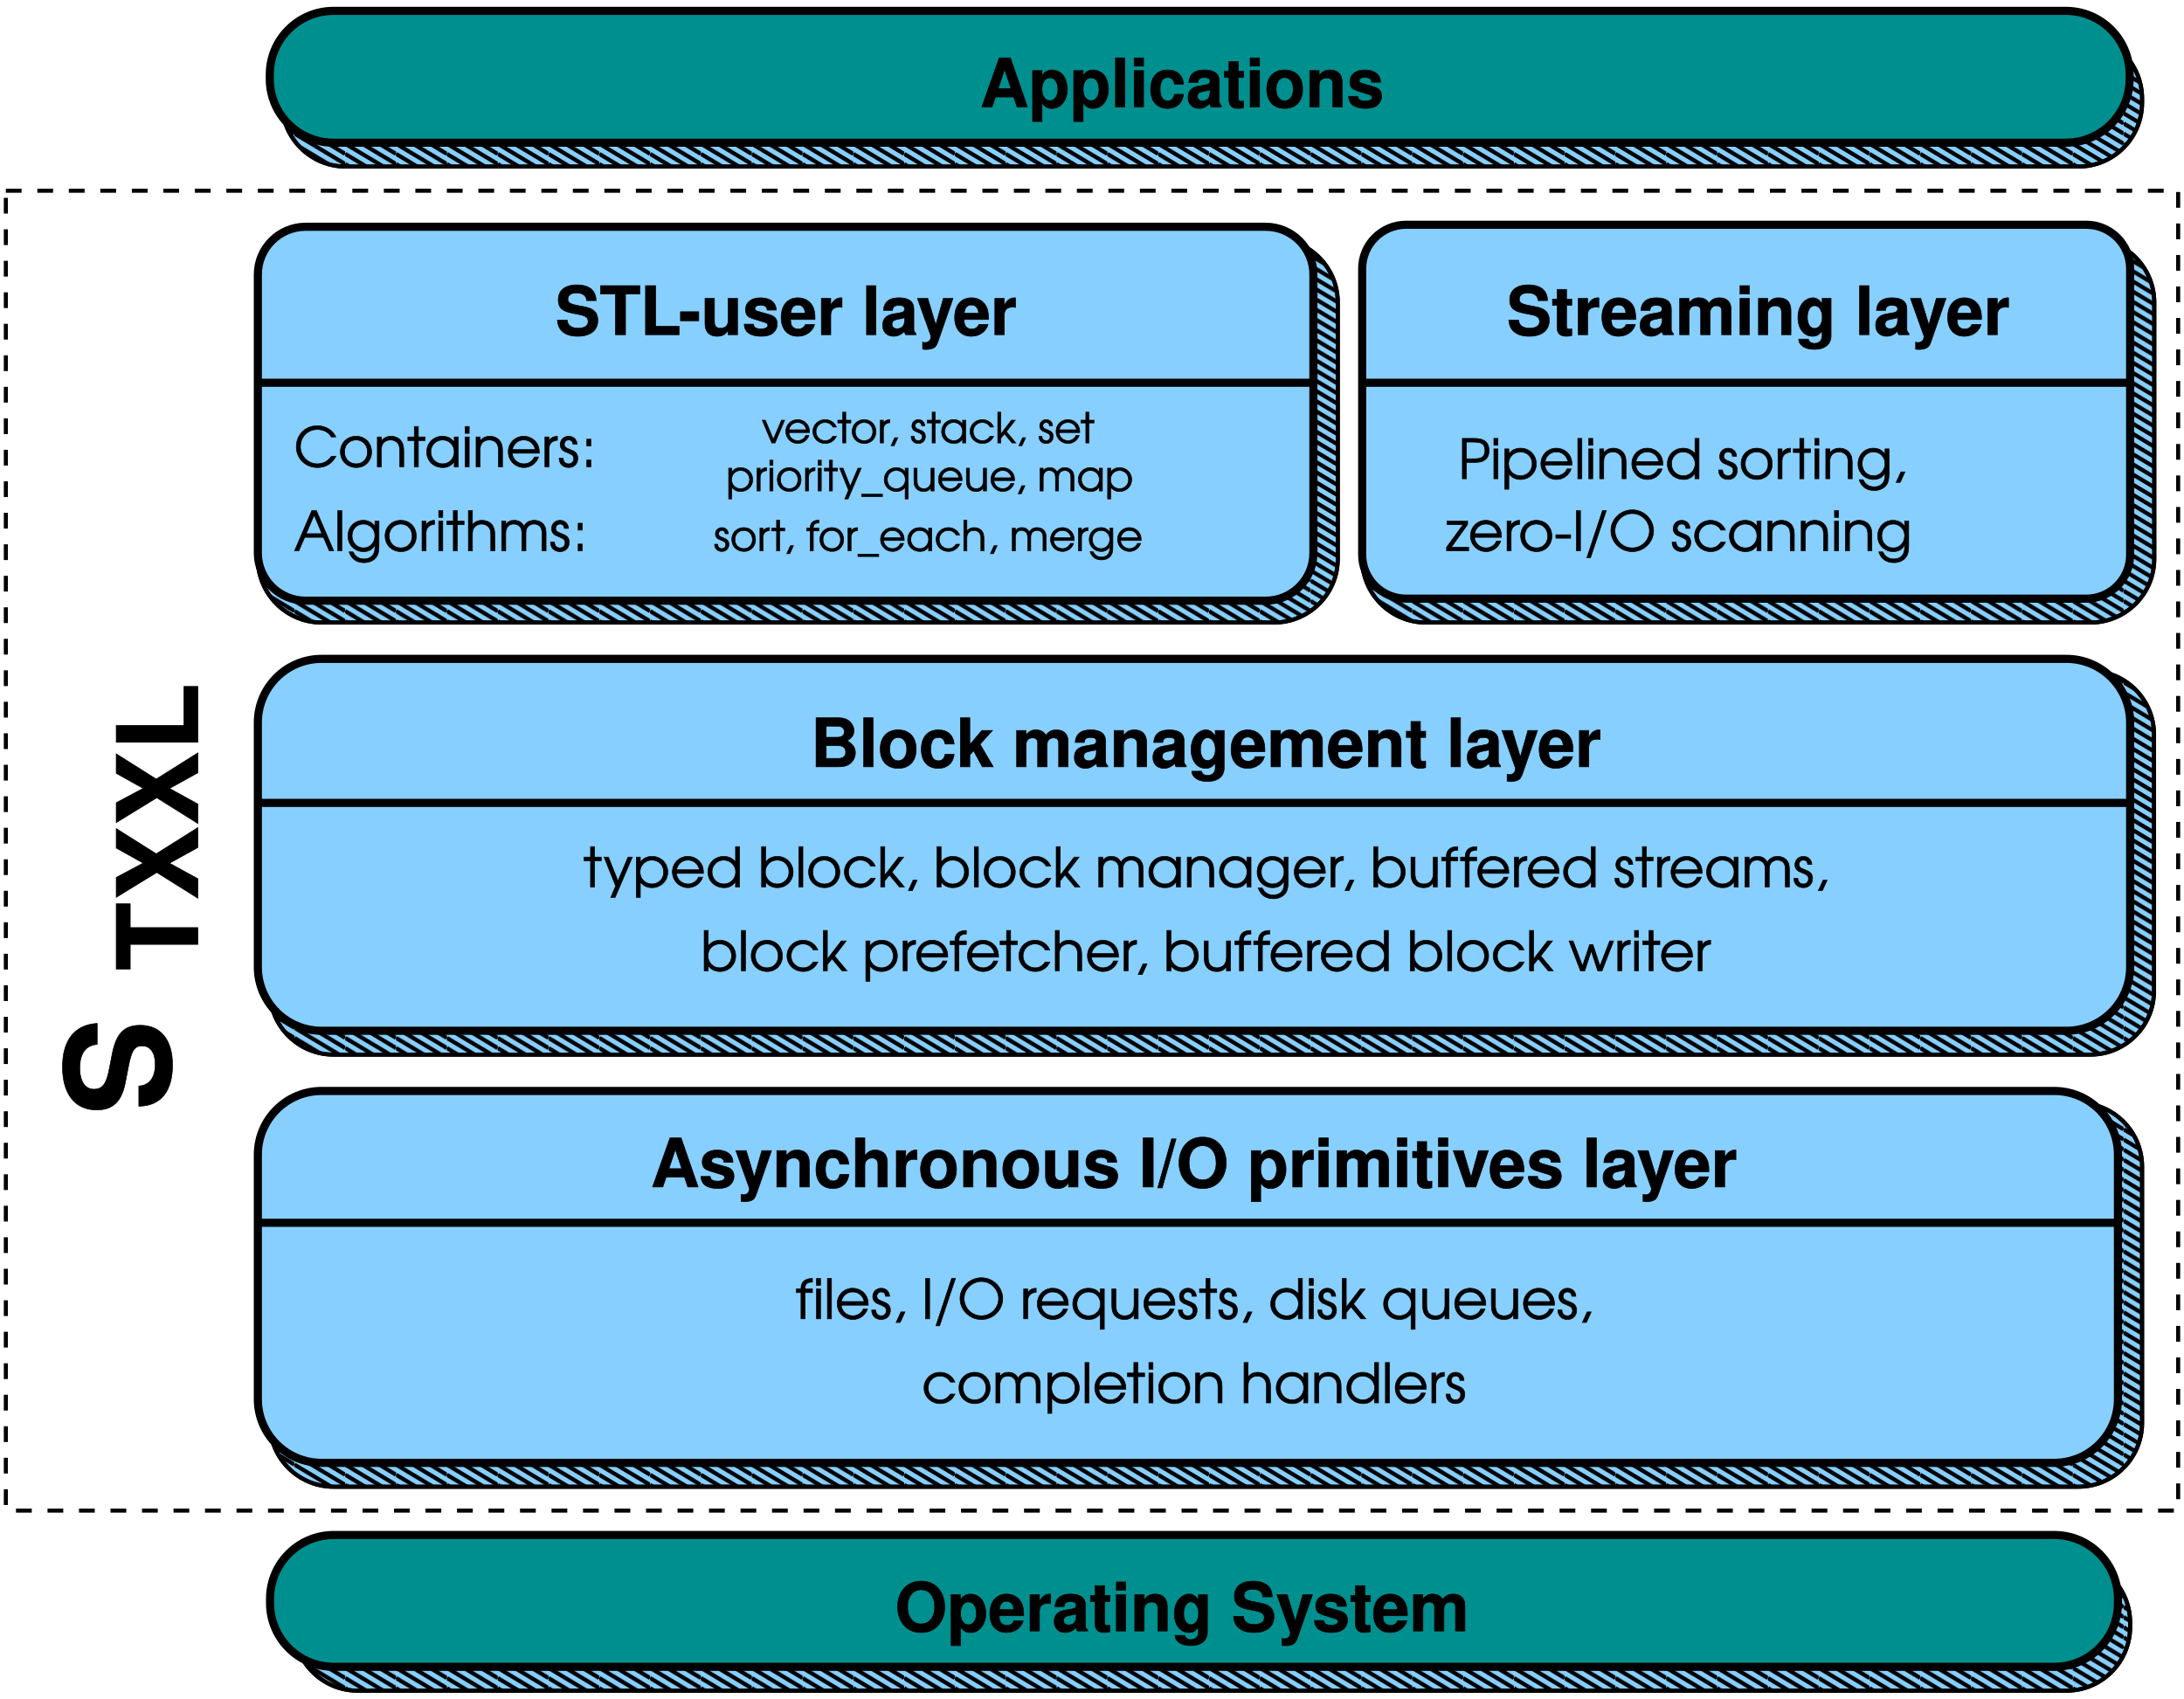
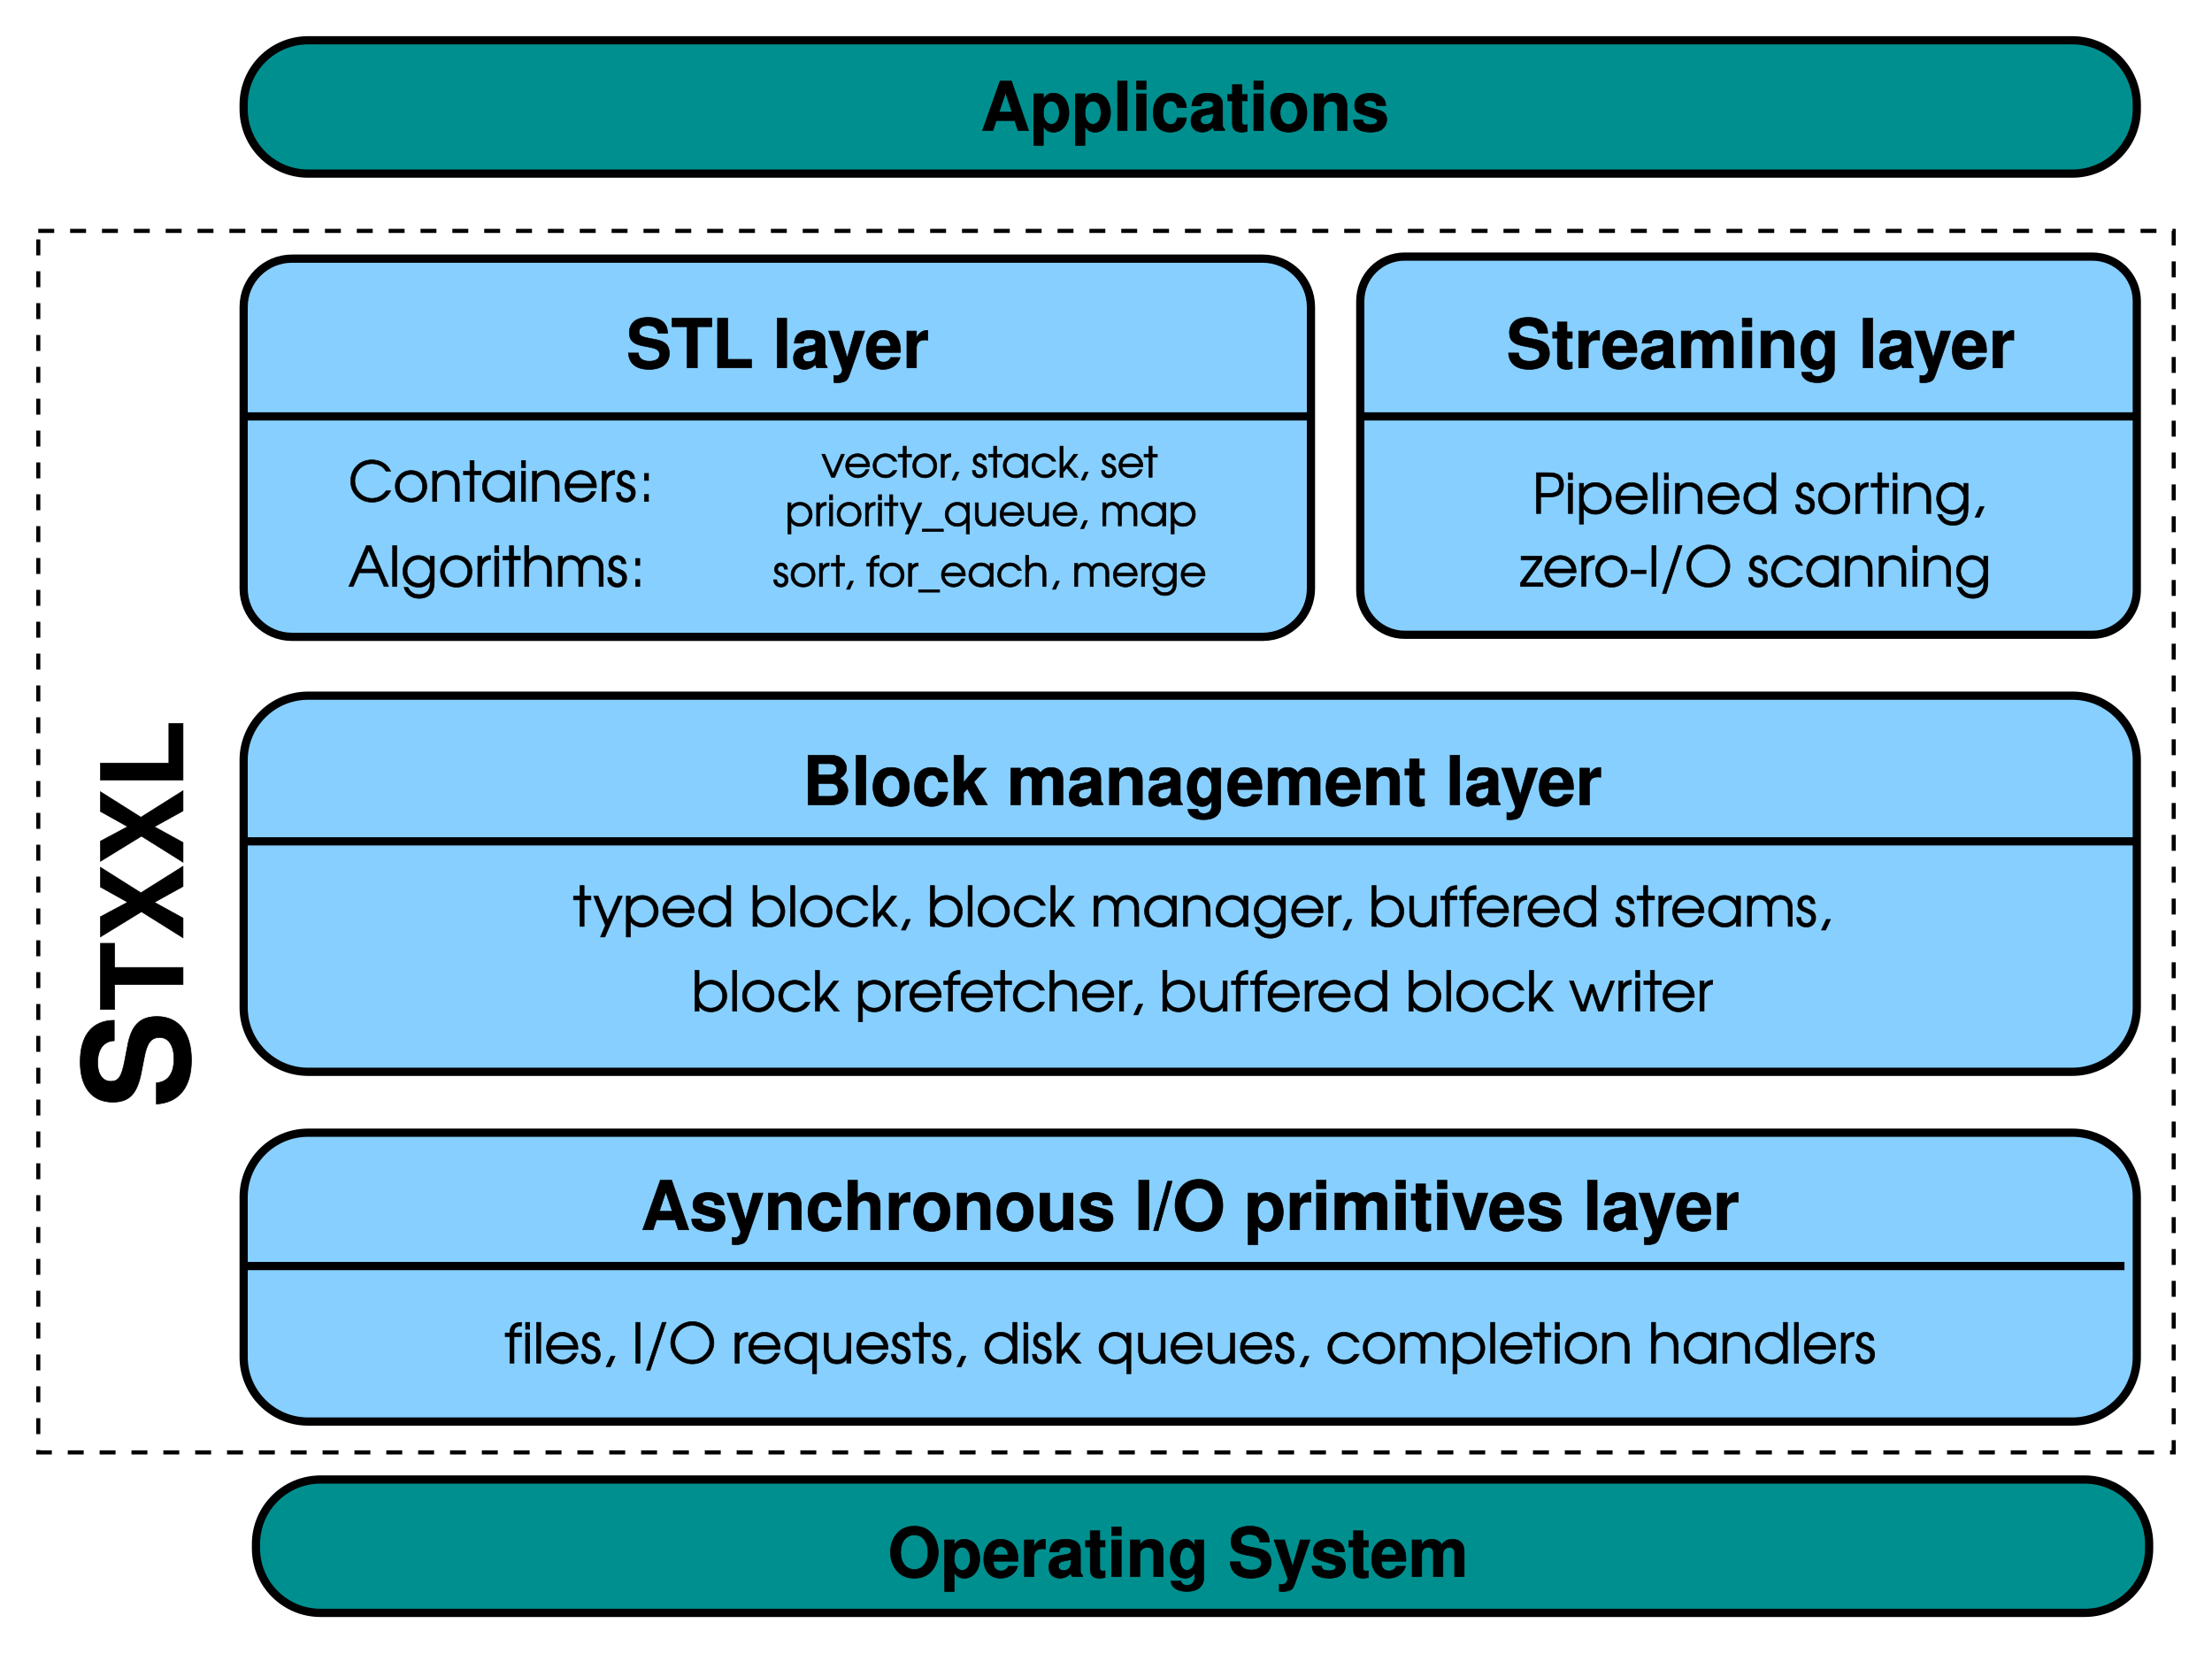
- <svg xmlns="http://www.w3.org/2000/svg" width="7.2in" height="5.6in" viewBox="1441 1382 8597 6671" id="svg3232" version="1.1">
-   <defs id="defs3452" />
-   <g style="stroke-width:.025in; stroke:black; fill:none" id="g3234">
-     <rect x="2598" y="7511" width="7228" height="519" rx="251" style="stroke:#000000;stroke-width:16; stroke-linejoin:miter; stroke-linecap:butt; fill:#87cfff; " id="rect3236" />
-     <g style="stroke:#000000; stroke-width:16" id="g3238">
-       <defs id="defs3240">
-         <pattern id="tile1" x="0" y="0" width="200" height="200" patternUnits="userSpaceOnUse">
-           <path d="M 0 -100 200 20" id="path3243" />
-           <path d="M 0  -60 200 60" id="path3245" />
-           <path d="M 0  -20 200 100" id="path3247" />
-           <path d="M 0   20 200 140" id="path3249" />
-           <path d="M 0   60 200 180" id="path3251" />
-           <path d="M 0  100 200 220" id="path3253" />
-           <path d="M 0  140 200 260" id="path3255" />
-           <path d="M 0  180 200 300" id="path3257" />
-         </pattern>
-       </defs>
-     </g>
-     <rect x="2598" y="7511" width="7228" height="519" rx="251" style="stroke:#000000;stroke-width:16; stroke-linejoin:miter; stroke-linecap:butt; fill:url(#tile1); " id="rect3259" />
-     <rect x="2503" y="4015" width="7417" height="1511" rx="251" style="stroke:#000000;stroke-width:16; stroke-linejoin:miter; stroke-linecap:butt; fill:#87cfff; " id="rect3261" />
-     <g style="stroke:#000000; stroke-width:16" id="g3263">
-       <defs id="defs3265">
-         <pattern id="tile2" x="0" y="0" width="200" height="200" patternUnits="userSpaceOnUse">
-           <path d="M 0 -100 200 20" id="path3268" />
-           <path d="M 0  -60 200 60" id="path3270" />
-           <path d="M 0  -20 200 100" id="path3272" />
-           <path d="M 0   20 200 140" id="path3274" />
-           <path d="M 0   60 200 180" id="path3276" />
-           <path d="M 0  100 200 220" id="path3278" />
-           <path d="M 0  140 200 260" id="path3280" />
-           <path d="M 0  180 200 300" id="path3282" />
-         </pattern>
-       </defs>
-     </g>
-     <rect x="2503" y="4015" width="7417" height="1511" rx="251" style="stroke:#000000;stroke-width:16; stroke-linejoin:miter; stroke-linecap:butt; fill:url(#tile2); " id="rect3284" />
-     <rect x="2503" y="5716" width="7370" height="1511" rx="251" style="stroke:#000000;stroke-width:16; stroke-linejoin:miter; stroke-linecap:butt; fill:#87cfff; " id="rect3286" />
-     <g style="stroke:#000000; stroke-width:16" id="g3288">
-       <defs id="defs3290">
-         <pattern id="tile3" x="0" y="0" width="200" height="200" patternUnits="userSpaceOnUse">
-           <path d="M 0 -100 200 20" id="path3293" />
-           <path d="M 0  -60 200 60" id="path3295" />
-           <path d="M 0  -20 200 100" id="path3297" />
-           <path d="M 0   20 200 140" id="path3299" />
-           <path d="M 0   60 200 180" id="path3301" />
-           <path d="M 0  100 200 220" id="path3303" />
-           <path d="M 0  140 200 260" id="path3305" />
-           <path d="M 0  180 200 300" id="path3307" />
-         </pattern>
-       </defs>
-     </g>
-     <rect x="2503" y="5716" width="7370" height="1511" rx="251" style="stroke:#000000;stroke-width:16; stroke-linejoin:miter; stroke-linecap:butt; fill:url(#tile3); " id="rect3309" />
-     <rect x="2456" y="2314" width="4251" height="1511" rx="251" style="stroke:#000000;stroke-width:16; stroke-linejoin:miter; stroke-linecap:butt; fill:#87cfff; " id="rect3311" />
-     <g style="stroke:#000000; stroke-width:16" id="g3313">
-       <defs id="defs3315">
-         <pattern id="tile4" x="0" y="0" width="200" height="200" patternUnits="userSpaceOnUse">
-           <path d="M 0 -100 200 20" id="path3318" />
-           <path d="M 0  -60 200 60" id="path3320" />
-           <path d="M 0  -20 200 100" id="path3322" />
-           <path d="M 0   20 200 140" id="path3324" />
-           <path d="M 0   60 200 180" id="path3326" />
-           <path d="M 0  100 200 220" id="path3328" />
-           <path d="M 0  140 200 260" id="path3330" />
-           <path d="M 0  180 200 300" id="path3332" />
-         </pattern>
-       </defs>
-     </g>
-     <rect x="2456" y="2314" width="4251" height="1511" rx="251" style="stroke:#000000;stroke-width:16; stroke-linejoin:miter; stroke-linecap:butt; fill:url(#tile4); " id="rect3334" />
-     <rect x="6803" y="2314" width="3118" height="1511" rx="251" style="stroke:#000000;stroke-width:16; stroke-linejoin:miter; stroke-linecap:butt; fill:#87cfff; " id="rect3336" />
-     <g style="stroke:#000000; stroke-width:16" id="g3338">
-       <defs id="defs3340">
-         <pattern id="tile5" x="0" y="0" width="200" height="200" patternUnits="userSpaceOnUse">
-           <path d="M 0 -100 200 20" id="path3343" />
-           <path d="M 0  -60 200 60" id="path3345" />
-           <path d="M 0  -20 200 100" id="path3347" />
-           <path d="M 0   20 200 140" id="path3349" />
-           <path d="M 0   60 200 180" id="path3351" />
-           <path d="M 0  100 200 220" id="path3353" />
-           <path d="M 0  140 200 260" id="path3355" />
-           <path d="M 0  180 200 300" id="path3357" />
-         </pattern>
-       </defs>
-     </g>
-     <rect x="6803" y="2314" width="3118" height="1511" rx="251" style="stroke:#000000;stroke-width:16; stroke-linejoin:miter; stroke-linecap:butt; fill:url(#tile5); " id="rect3359" />
-     <rect x="2551" y="1511" width="7322" height="519" rx="251" style="stroke:#000000;stroke-width:16; stroke-linejoin:miter; stroke-linecap:butt; fill:#87cfff; " id="rect3361" />
-     <g style="stroke:#000000; stroke-width:16" id="g3363">
-       <defs id="defs3365">
-         <pattern id="tile6" x="0" y="0" width="200" height="200" patternUnits="userSpaceOnUse">
-           <path d="M 0 -100 200 20" id="path3368" />
-           <path d="M 0  -60 200 60" id="path3370" />
-           <path d="M 0  -20 200 100" id="path3372" />
-           <path d="M 0   20 200 140" id="path3374" />
-           <path d="M 0   60 200 180" id="path3376" />
-           <path d="M 0  100 200 220" id="path3378" />
-           <path d="M 0  140 200 260" id="path3380" />
-           <path d="M 0  180 200 300" id="path3382" />
-         </pattern>
-       </defs>
-     </g>
-     <rect x="2551" y="1511" width="7322" height="519" rx="251" style="stroke:#000000;stroke-width:16; stroke-linejoin:miter; stroke-linecap:butt; fill:url(#tile6); " id="rect3384" />
-     <g transform="translate(2220,4629) rotate(-90.00021)" id="g3386">
-       <text xml:space="preserve" x="0" y="0" stroke="#000000" fill="#000000" font-family="Helvetica" font-style="normal" font-weight="bold" font-size="441" text-anchor="middle" id="text3388">TXXL</text>
-     </g>
-     <g transform="translate(1700,5574) rotate(-270.0006)" id="g3390">
-       <text xml:space="preserve" x="0" y="0" stroke="#000000" fill="#000000" font-family="Helvetica" font-style="normal" font-weight="bold" font-size="567" text-anchor="middle" id="text3392">S</text>
-     </g>
-     <rect x="2456" y="3968" width="7370" height="1464" rx="251" style="stroke:#000000;stroke-width:32; stroke-linejoin:miter; stroke-linecap:butt; fill:#87cfff; " id="rect3394" />
-     <rect x="6803" y="2259" width="3023" height="1472" rx="173" style="stroke:#000000;stroke-width:32; stroke-linejoin:miter; stroke-linecap:butt; fill:#87cfff; " id="rect3396" />
-     <rect x="2456" y="2267" width="4155" height="1472" rx="188" style="stroke:#000000;stroke-width:32; stroke-linejoin:miter; stroke-linecap:butt; fill:#87cfff; " id="rect3398" />
-     <rect x="2503" y="1417" width="7321" height="519" rx="251" style="stroke:#000000;stroke-width:32; stroke-linejoin:miter; stroke-linecap:butt; fill:#008f8f; " id="rect3400" />
-     <rect x="2504" y="7417" width="7274" height="519" rx="251" style="stroke:#000000;stroke-width:32; stroke-linejoin:miter; stroke-linecap:butt; fill:#008f8f; " id="rect3402" />
-     <rect x="2456" y="5669" width="7322" height="1464" rx="251" style="stroke:#000000;stroke-width:32; stroke-linejoin:miter; stroke-linecap:butt; fill:#87cfff; " id="rect3404" />
-     <rect x="1464" y="2125" width="8551" height="5196" rx="0" style="stroke:#000000;stroke-width:16; stroke-linejoin:miter; stroke-linecap:butt; stroke-dasharray:62 62;" id="rect3406" />
-     <polyline points="2456,4535 9826,4535 9118,4535 " style="stroke:#000000;stroke-width:32; stroke-linejoin:miter; stroke-linecap:butt; " id="polyline3408" />
-     <polyline points="2457,6188 9778,6188 9293,6188 " style="stroke:#000000;stroke-width:32; stroke-linejoin:miter; stroke-linecap:butt; " id="polyline3410" />
-     <polyline points="2456,2881 5905,2881 6614,2881 " style="stroke:#000000;stroke-width:32; stroke-linejoin:miter; stroke-linecap:butt; " id="polyline3412" />
-     <polyline points="6803,2881 9307,2881 9826,2881 " style="stroke:#000000;stroke-width:32; stroke-linejoin:miter; stroke-linecap:butt; " id="polyline3414" />
-     <text xml:space="preserve" x="6141" y="6566" stroke="#000000" fill="#000000" font-family="AvantGarde" font-style="normal" font-weight="normal" font-size="215" text-anchor="middle" id="text3416">files, I/O requests, disk queues,</text>
-     <text xml:space="preserve" x="6188" y="5196" stroke="#000000" fill="#000000" font-family="AvantGarde" font-style="normal" font-weight="normal" font-size="215" text-anchor="middle" id="text3418">block prefetcher, buffered block writer</text>
-     <text xml:space="preserve" x="6141" y="6897" stroke="#000000" fill="#000000" font-family="AvantGarde" font-style="normal" font-weight="normal" font-size="215" text-anchor="middle" id="text3420">completion handlers</text>
-     <text xml:space="preserve" x="6141" y="6047" stroke="#000000" fill="#000000" font-family="Helvetica" font-style="normal" font-weight="bold" font-size="265" text-anchor="middle" id="text3422">Asynchronous I/O primitives layer</text>
-     <text xml:space="preserve" x="6188" y="4393" stroke="#000000" fill="#000000" font-family="Helvetica" font-style="normal" font-weight="bold" font-size="265" text-anchor="middle" id="text3424">Block management layer</text>
-     <text xml:space="preserve" x="6188" y="4866" stroke="#000000" fill="#000000" font-family="AvantGarde" font-style="normal" font-weight="normal" font-size="215" text-anchor="middle" id="text3426">typed block, block manager, buffered streams,</text>
-     <text xml:space="preserve" x="2598" y="3212" stroke="#000000" fill="#000000" font-family="AvantGarde" font-style="normal" font-weight="normal" font-size="215" text-anchor="start" id="text3428">Containers:</text>
-     <text xml:space="preserve" x="4535" y="2692" stroke="#000000" fill="#000000" font-family="Helvetica" font-style="normal" font-weight="bold" font-size="265" text-anchor="middle" id="text3430">STL-user layer</text>
-     <text xml:space="preserve" x="4440" y="3118" stroke="#000000" fill="#000000" font-family="AvantGarde" font-style="normal" font-weight="normal" font-size="164" text-anchor="start" id="text3432">vector, stack, set</text>
-     <text xml:space="preserve" x="4299" y="3307" stroke="#000000" fill="#000000" font-family="AvantGarde" font-style="normal" font-weight="normal" font-size="164" text-anchor="start" id="text3434">priority_queue, map</text>
-     <text xml:space="preserve" x="4251" y="3543" stroke="#000000" fill="#000000" font-family="AvantGarde" font-style="normal" font-weight="normal" font-size="164" text-anchor="start" id="text3436">sort, for_each, merge</text>
-     <text xml:space="preserve" x="7181" y="3259" stroke="#000000" fill="#000000" font-family="AvantGarde" font-style="normal" font-weight="normal" font-size="215" text-anchor="start" id="text3438">Pipelined sorting,</text>
-     <text xml:space="preserve" x="7133" y="3543" stroke="#000000" fill="#000000" font-family="AvantGarde" font-style="normal" font-weight="normal" font-size="215" text-anchor="start" id="text3440">zero-I/O scanning</text>
-     <text xml:space="preserve" x="8362" y="2692" stroke="#000000" fill="#000000" font-family="Helvetica" font-style="normal" font-weight="bold" font-size="265" text-anchor="middle" id="text3442">Streaming layer</text>
-     <text xml:space="preserve" x="2598" y="3543" stroke="#000000" fill="#000000" font-family="AvantGarde" font-style="normal" font-weight="normal" font-size="215" text-anchor="start" id="text3444">Algorithms:</text>
-     <text xml:space="preserve" x="6094" y="7795" stroke="#000000" fill="#000000" font-family="Helvetica" font-style="normal" font-weight="bold" font-size="265" text-anchor="middle" id="text3446">Operating System</text>
-     <text xml:space="preserve" x="6094" y="1795" stroke="#000000" fill="#000000" font-family="Helvetica" font-style="normal" font-weight="bold" font-size="265" text-anchor="middle" id="text3448">Applications</text>
-   </g>
+ <svg xmlns="http://www.w3.org/2000/svg" width="649.076" height="485.043" viewBox="1441 1382 8611.273 6420.083" id="svg2837" version="1.1">
+   <defs id="defs3057">
+     <defs id="defs2845">
+       <pattern id="tile1" x="0" y="0" width="200" height="200" patternUnits="userSpaceOnUse">
+         <path d="M 0 -100 200 20" id="path2848" />
+         <path d="M 0  -60 200 60" id="path2850" />
+         <path d="M 0  -20 200 100" id="path2852" />
+         <path d="M 0   20 200 140" id="path2854" />
+         <path d="M 0   60 200 180" id="path2856" />
+         <path d="M 0  100 200 220" id="path2858" />
+         <path d="M 0  140 200 260" id="path2860" />
+         <path d="M 0  180 200 300" id="path2862" />
+       </pattern>
+     </defs>
+     <defs id="defs2870">
+       <pattern id="tile2" x="0" y="0" width="200" height="200" patternUnits="userSpaceOnUse">
+         <path d="M 0 -100 200 20" id="path2873" />
+         <path d="M 0  -60 200 60" id="path2875" />
+         <path d="M 0  -20 200 100" id="path2877" />
+         <path d="M 0   20 200 140" id="path2879" />
+         <path d="M 0   60 200 180" id="path2881" />
+         <path d="M 0  100 200 220" id="path2883" />
+         <path d="M 0  140 200 260" id="path2885" />
+         <path d="M 0  180 200 300" id="path2887" />
+       </pattern>
+     </defs>
+     <defs id="defs2895">
+       <pattern id="tile3" x="0" y="0" width="200" height="200" patternUnits="userSpaceOnUse">
+         <path d="M 0 -100 200 20" id="path2898" />
+         <path d="M 0  -60 200 60" id="path2900" />
+         <path d="M 0  -20 200 100" id="path2902" />
+         <path d="M 0   20 200 140" id="path2904" />
+         <path d="M 0   60 200 180" id="path2906" />
+         <path d="M 0  100 200 220" id="path2908" />
+         <path d="M 0  140 200 260" id="path2910" />
+         <path d="M 0  180 200 300" id="path2912" />
+       </pattern>
+     </defs>
+     <defs id="defs2920">
+       <pattern id="tile4" x="0" y="0" width="200" height="200" patternUnits="userSpaceOnUse">
+         <path d="M 0 -100 200 20" id="path2923" />
+         <path d="M 0  -60 200 60" id="path2925" />
+         <path d="M 0  -20 200 100" id="path2927" />
+         <path d="M 0   20 200 140" id="path2929" />
+         <path d="M 0   60 200 180" id="path2931" />
+         <path d="M 0  100 200 220" id="path2933" />
+         <path d="M 0  140 200 260" id="path2935" />
+         <path d="M 0  180 200 300" id="path2937" />
+       </pattern>
+     </defs>
+     <defs id="defs2945">
+       <pattern id="tile5" x="0" y="0" width="200" height="200" patternUnits="userSpaceOnUse">
+         <path d="M 0 -100 200 20" id="path2948" />
+         <path d="M 0  -60 200 60" id="path2950" />
+         <path d="M 0  -20 200 100" id="path2952" />
+         <path d="M 0   20 200 140" id="path2954" />
+         <path d="M 0   60 200 180" id="path2956" />
+         <path d="M 0  100 200 220" id="path2958" />
+         <path d="M 0  140 200 260" id="path2960" />
+         <path d="M 0  180 200 300" id="path2962" />
+       </pattern>
+     </defs>
+     <defs id="defs2970">
+       <pattern id="tile6" x="0" y="0" width="200" height="200" patternUnits="userSpaceOnUse">
+         <path d="M 0 -100 200 20" id="path2973" />
+         <path d="M 0  -60 200 60" id="path2975" />
+         <path d="M 0  -20 200 100" id="path2977" />
+         <path d="M 0   20 200 140" id="path2979" />
+         <path d="M 0   60 200 180" id="path2981" />
+         <path d="M 0  100 200 220" id="path2983" />
+         <path d="M 0  140 200 260" id="path2985" />
+         <path d="M 0  180 200 300" id="path2987" />
+       </pattern>
+     </defs>
+   </defs>
+   <text xml:space="preserve" x="-4743.257" y="2153.509" font-style="normal" font-weight="bold" font-size="441" id="text2993" style="font-size:441px;font-style:normal;font-weight:bold;text-anchor:middle;fill:#000000;stroke:#000000;stroke-width:0.025in;font-family:Helvetica" transform="matrix(-3.6732199e-6,-1,1,-3.6732199e-6,0,0)">TXXL</text>
+   <text xml:space="preserve" x="-5500.847" y="2173.242" font-style="normal" font-weight="bold" font-size="567" id="text2997" style="font-size:567px;font-style:normal;font-weight:bold;text-anchor:middle;fill:#000000;stroke:#000000;stroke-width:0.025in;font-family:Helvetica" transform="matrix(-1.101966e-5,-1,1,-1.101966e-5,0,0)">S</text>
+   <rect id="rect2999" style="fill:#87cfff;stroke:#000000;stroke-width:32;stroke-linecap:butt;stroke-linejoin:miter" rx="251" height="1464" width="7370" y="4082.248" x="2389.527" ry="251" />
+   <rect id="rect3001" style="fill:#87cfff;stroke:#000000;stroke-width:32;stroke-linecap:butt;stroke-linejoin:miter" rx="173" height="1472" width="3023" y="2373.248" x="6736.527" ry="173" />
+   <rect id="rect3003" style="fill:#87cfff;stroke:#000000;stroke-width:32;stroke-linecap:butt;stroke-linejoin:miter" rx="188" height="1472" width="4155" y="2381.248" x="2389.527" ry="188" />
+   <rect id="rect3005" style="fill:#008f8f;stroke:#000000;stroke-width:32;stroke-linecap:butt;stroke-linejoin:miter" rx="251" height="519" width="7370.004" y="1531.248" x="2389.527" ry="251" />
+   <rect id="rect3007" style="fill:#008f8f;stroke:#000000;stroke-width:32;stroke-linecap:butt;stroke-linejoin:miter" rx="251" height="519" width="7370.004" y="7133.236" x="2437.527" ry="251" />
+   <rect id="rect3009" style="fill:#87cfff;stroke:#000000;stroke-width:32;stroke-linecap:butt;stroke-linejoin:miter" rx="251" height="1124.307" width="7370.004" y="5783.248" x="2389.527" ry="251" />
+   <rect id="rect3011" style="fill:none;stroke:#000000;stroke-width:16;stroke-linecap:butt;stroke-linejoin:miter;stroke-dasharray:62, 62" rx="0" height="4754.399" width="8313.215" y="2273.218" x="1590.02" />
+   <polyline id="polyline3013" style="fill:none;stroke:#000000;stroke-width:32;stroke-linecap:butt;stroke-linejoin:miter" points="2456,4535 9826,4535 9118,4535 " transform="translate(-66.4731,114.2489)" />
+   <polyline id="polyline3015" style="fill:none;stroke:#000000;stroke-width:32;stroke-linecap:butt;stroke-linejoin:miter" points="2457,6188 9778,6188 9293,6188 " transform="translate(-66.4731,114.2489)" />
+   <polyline id="polyline3017" style="fill:none;stroke:#000000;stroke-width:32;stroke-linecap:butt;stroke-linejoin:miter" points="2456,2881 5905,2881 6614,2881 " transform="translate(-66.4731,114.2489)" />
+   <polyline id="polyline3019" style="fill:none;stroke:#000000;stroke-width:32;stroke-linecap:butt;stroke-linejoin:miter" points="6803,2881 9307,2881 9826,2881 " transform="translate(-66.4731,114.2489)" />
+   <text style="font-size:215px;font-style:normal;font-weight:normal;text-anchor:middle;fill:#000000;stroke:#000000;stroke-width:0.025in;font-family:AvantGarde" id="text3021" font-size="215" font-weight="normal" font-style="normal" y="6680.248" x="6074.527" xml:space="preserve">files, I/O requests, disk queues, completion handlers</text>
+   <text style="font-size:215px;font-style:normal;font-weight:normal;text-anchor:middle;fill:#000000;stroke:#000000;stroke-width:0.025in;font-family:AvantGarde" id="text3023" font-size="215" font-weight="normal" font-style="normal" y="5310.248" x="6121.527" xml:space="preserve">block prefetcher, buffered block writer</text>
+   <text style="font-size:215px;font-style:normal;font-weight:normal;text-anchor:middle;fill:#000000;stroke:#000000;stroke-width:0.025in;font-family:AvantGarde" id="text3025" font-size="215" font-weight="normal" font-style="normal" y="7011.248" x="6074.527" xml:space="preserve" />
+   <text style="font-size:265px;font-style:normal;font-weight:bold;text-anchor:middle;fill:#000000;stroke:#000000;stroke-width:0.025in;font-family:Helvetica" id="text3027" font-size="265" font-weight="bold" font-style="normal" y="6161.248" x="6074.527" xml:space="preserve">Asynchronous I/O primitives layer</text>
+   <text style="font-size:265px;font-style:normal;font-weight:bold;text-anchor:middle;fill:#000000;stroke:#000000;stroke-width:0.025in;font-family:Helvetica" id="text3029" font-size="265" font-weight="bold" font-style="normal" y="4507.248" x="6121.527" xml:space="preserve">Block management layer</text>
+   <text style="font-size:215px;font-style:normal;font-weight:normal;text-anchor:middle;fill:#000000;stroke:#000000;stroke-width:0.025in;font-family:AvantGarde" id="text3031" font-size="215" font-weight="normal" font-style="normal" y="4980.248" x="6121.527" xml:space="preserve">typed block, block manager, buffered streams,</text>
+   <text style="font-size:215px;font-style:normal;font-weight:normal;text-anchor:start;fill:#000000;stroke:#000000;stroke-width:0.025in;font-family:AvantGarde" id="text3033" font-size="215" font-weight="normal" font-style="normal" y="3326.248" x="2796.866" xml:space="preserve">Containers:</text>
+   <text style="font-size:265px;font-style:normal;font-weight:bold;text-anchor:middle;fill:#000000;stroke:#000000;stroke-width:0.025in;font-family:Helvetica" id="text3035" font-size="265" font-weight="bold" font-style="normal" y="2806.248" x="4468.527" xml:space="preserve">STL layer</text>
+   <text style="font-size:164px;font-style:normal;font-weight:normal;text-anchor:start;fill:#000000;stroke:#000000;stroke-width:0.025in;font-family:AvantGarde" id="text3037" font-size="164" font-weight="normal" font-style="normal" y="3232.248" x="4638.869" xml:space="preserve">vector, stack, set</text>
+   <text style="font-size:164px;font-style:normal;font-weight:normal;text-anchor:start;fill:#000000;stroke:#000000;stroke-width:0.025in;font-family:AvantGarde" id="text3039" font-size="164" font-weight="normal" font-style="normal" y="3421.248" x="4497.869" xml:space="preserve">priority_queue, map</text>
+   <text style="font-size:164px;font-style:normal;font-weight:normal;text-anchor:start;fill:#000000;stroke:#000000;stroke-width:0.025in;font-family:AvantGarde" id="text3041" font-size="164" font-weight="normal" font-style="normal" y="3657.248" x="4449.869" xml:space="preserve">sort, for_each, merge</text>
+   <text style="font-size:215px;font-style:normal;font-weight:normal;text-anchor:start;fill:#000000;stroke:#000000;stroke-width:0.025in;font-family:AvantGarde" id="text3043" font-size="215" font-weight="normal" font-style="normal" y="3373.248" x="7406.403" xml:space="preserve">Pipelined sorting,</text>
+   <text style="font-size:215px;font-style:normal;font-weight:normal;text-anchor:start;fill:#000000;stroke:#000000;stroke-width:0.025in;font-family:AvantGarde" id="text3045" font-size="215" font-weight="normal" font-style="normal" y="3657.248" x="7358.403" xml:space="preserve">zero-I/O scanning</text>
+   <text style="font-size:265px;font-style:normal;font-weight:bold;text-anchor:middle;fill:#000000;stroke:#000000;stroke-width:0.025in;font-family:Helvetica" id="text3047" font-size="265" font-weight="bold" font-style="normal" y="2806.248" x="8295.527" xml:space="preserve">Streaming layer</text>
+   <text style="font-size:215px;font-style:normal;font-weight:normal;text-anchor:start;fill:#000000;stroke:#000000;stroke-width:0.025in;font-family:AvantGarde" id="text3049" font-size="215" font-weight="normal" font-style="normal" y="3657.248" x="2796.866" xml:space="preserve">Algorithms:</text>
+   <text style="font-size:265px;font-style:normal;font-weight:bold;text-anchor:middle;fill:#000000;stroke:#000000;stroke-width:0.025in;font-family:Helvetica" id="text3051" font-size="265" font-weight="bold" font-style="normal" y="7511.236" x="6027.527" xml:space="preserve">Operating System</text>
+   <text style="font-size:265px;font-style:normal;font-weight:bold;text-anchor:middle;fill:#000000;stroke:#000000;stroke-width:0.025in;font-family:Helvetica" id="text3053" font-size="265" font-weight="bold" font-style="normal" y="1882.715" x="6054.061" xml:space="preserve">Applications</text>
</svg>
